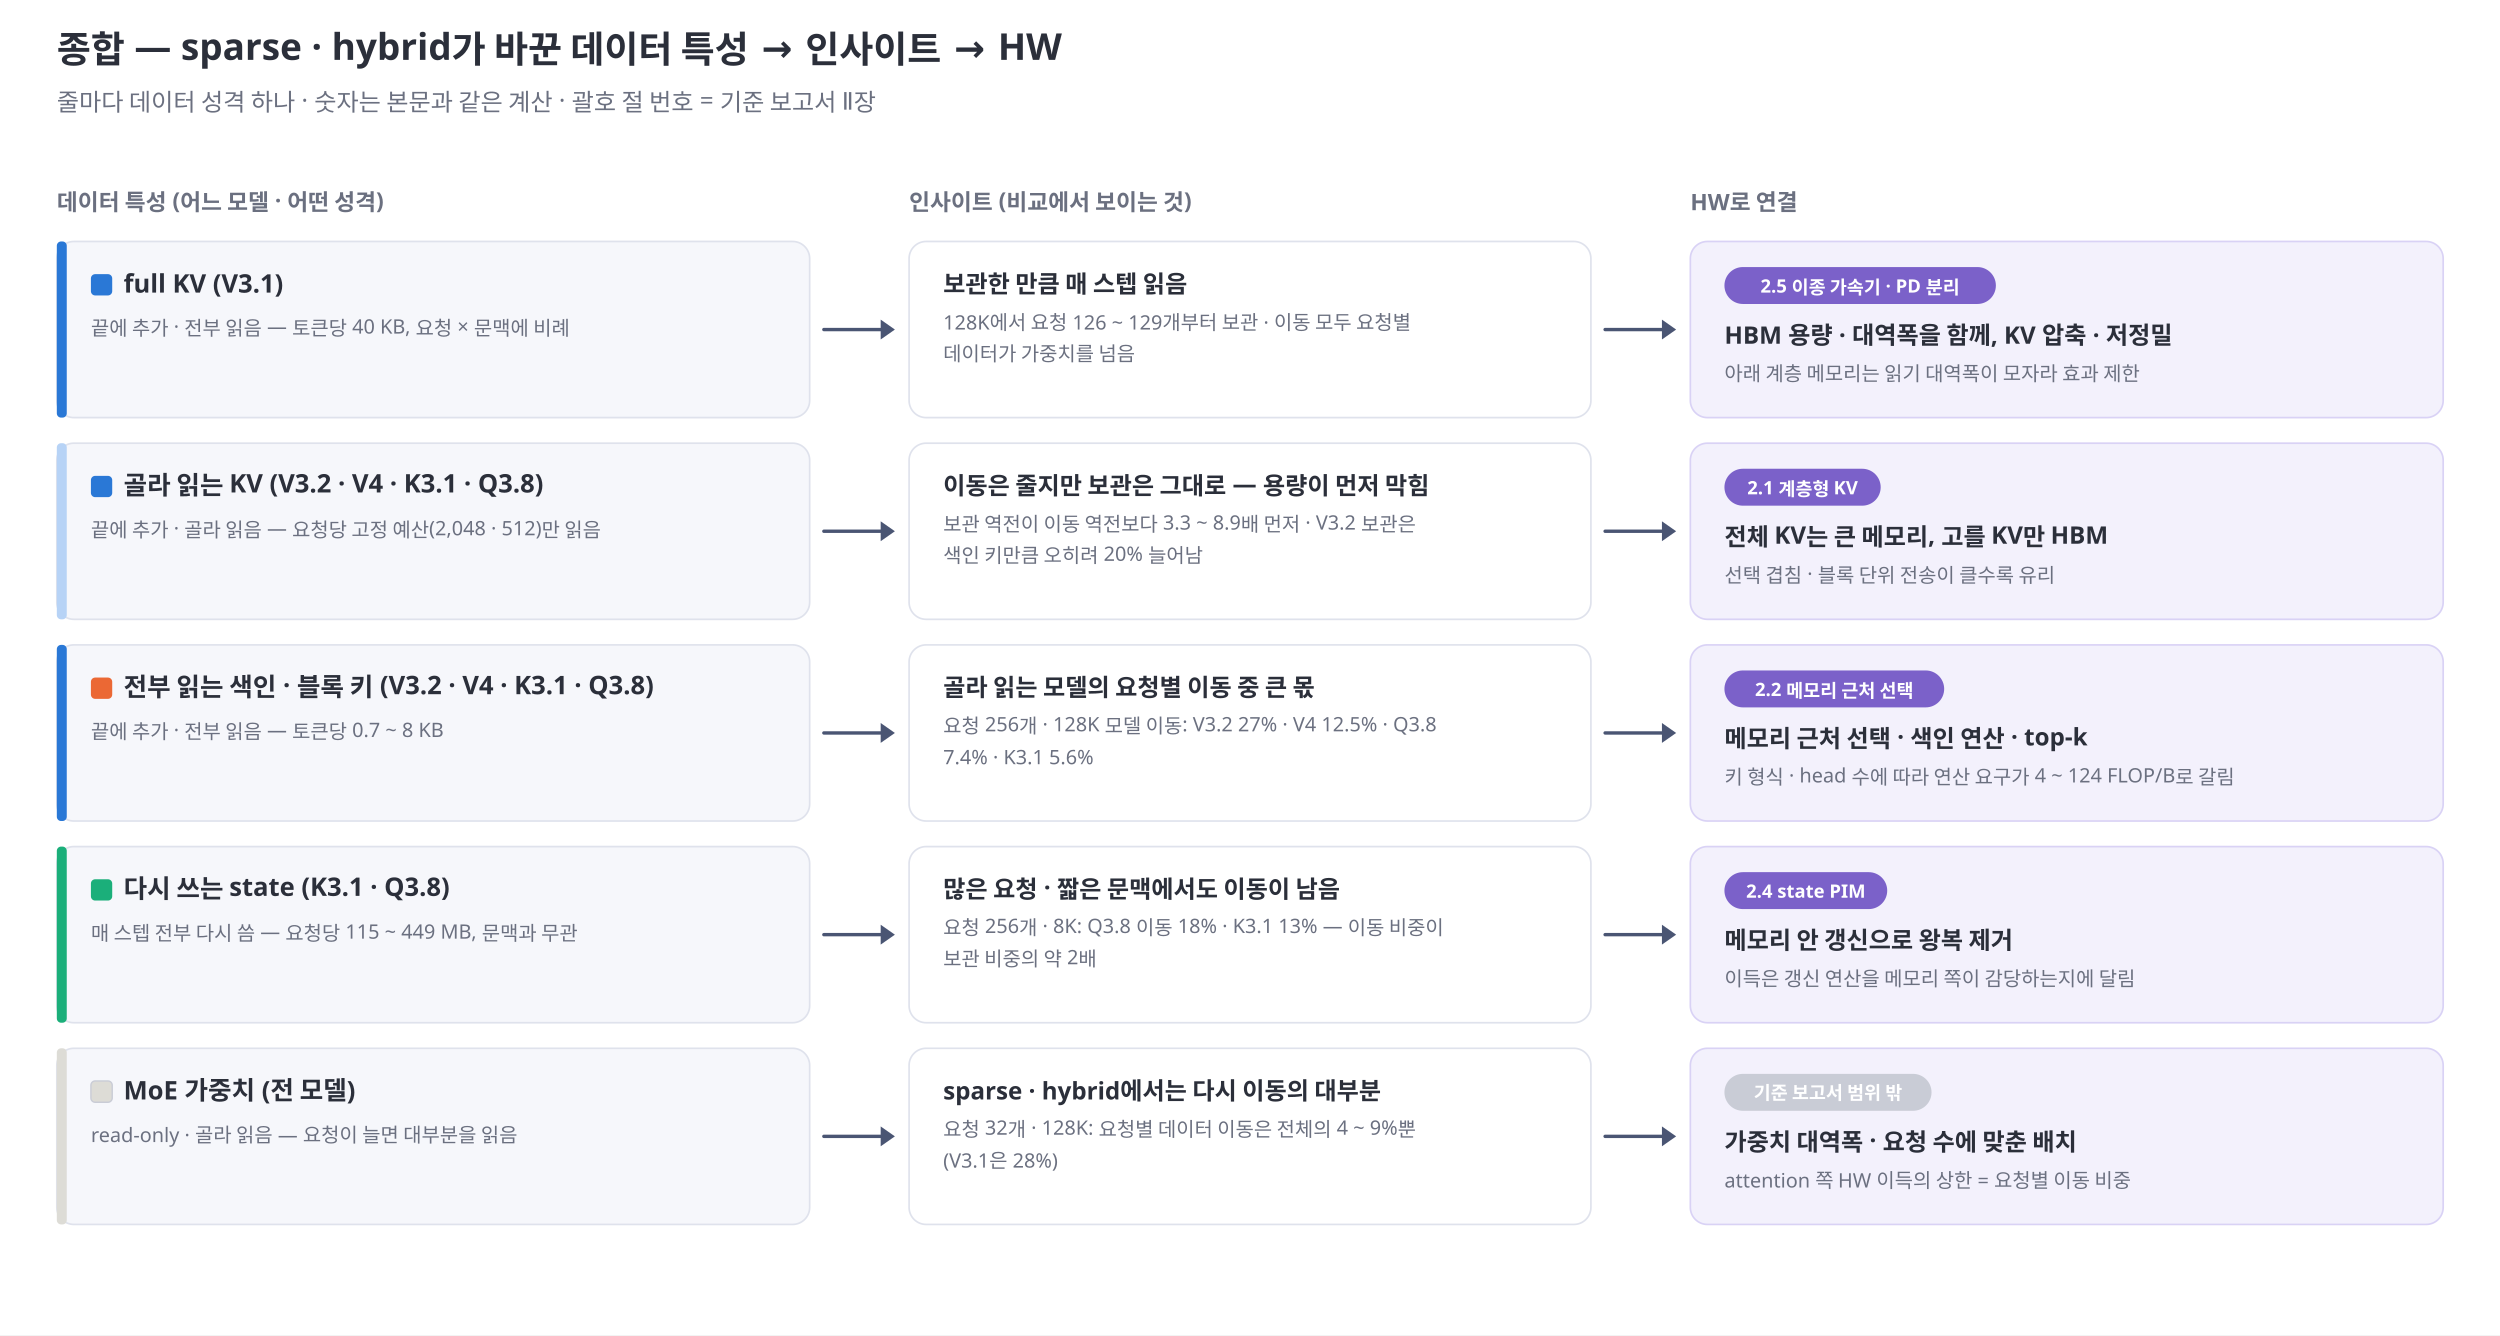
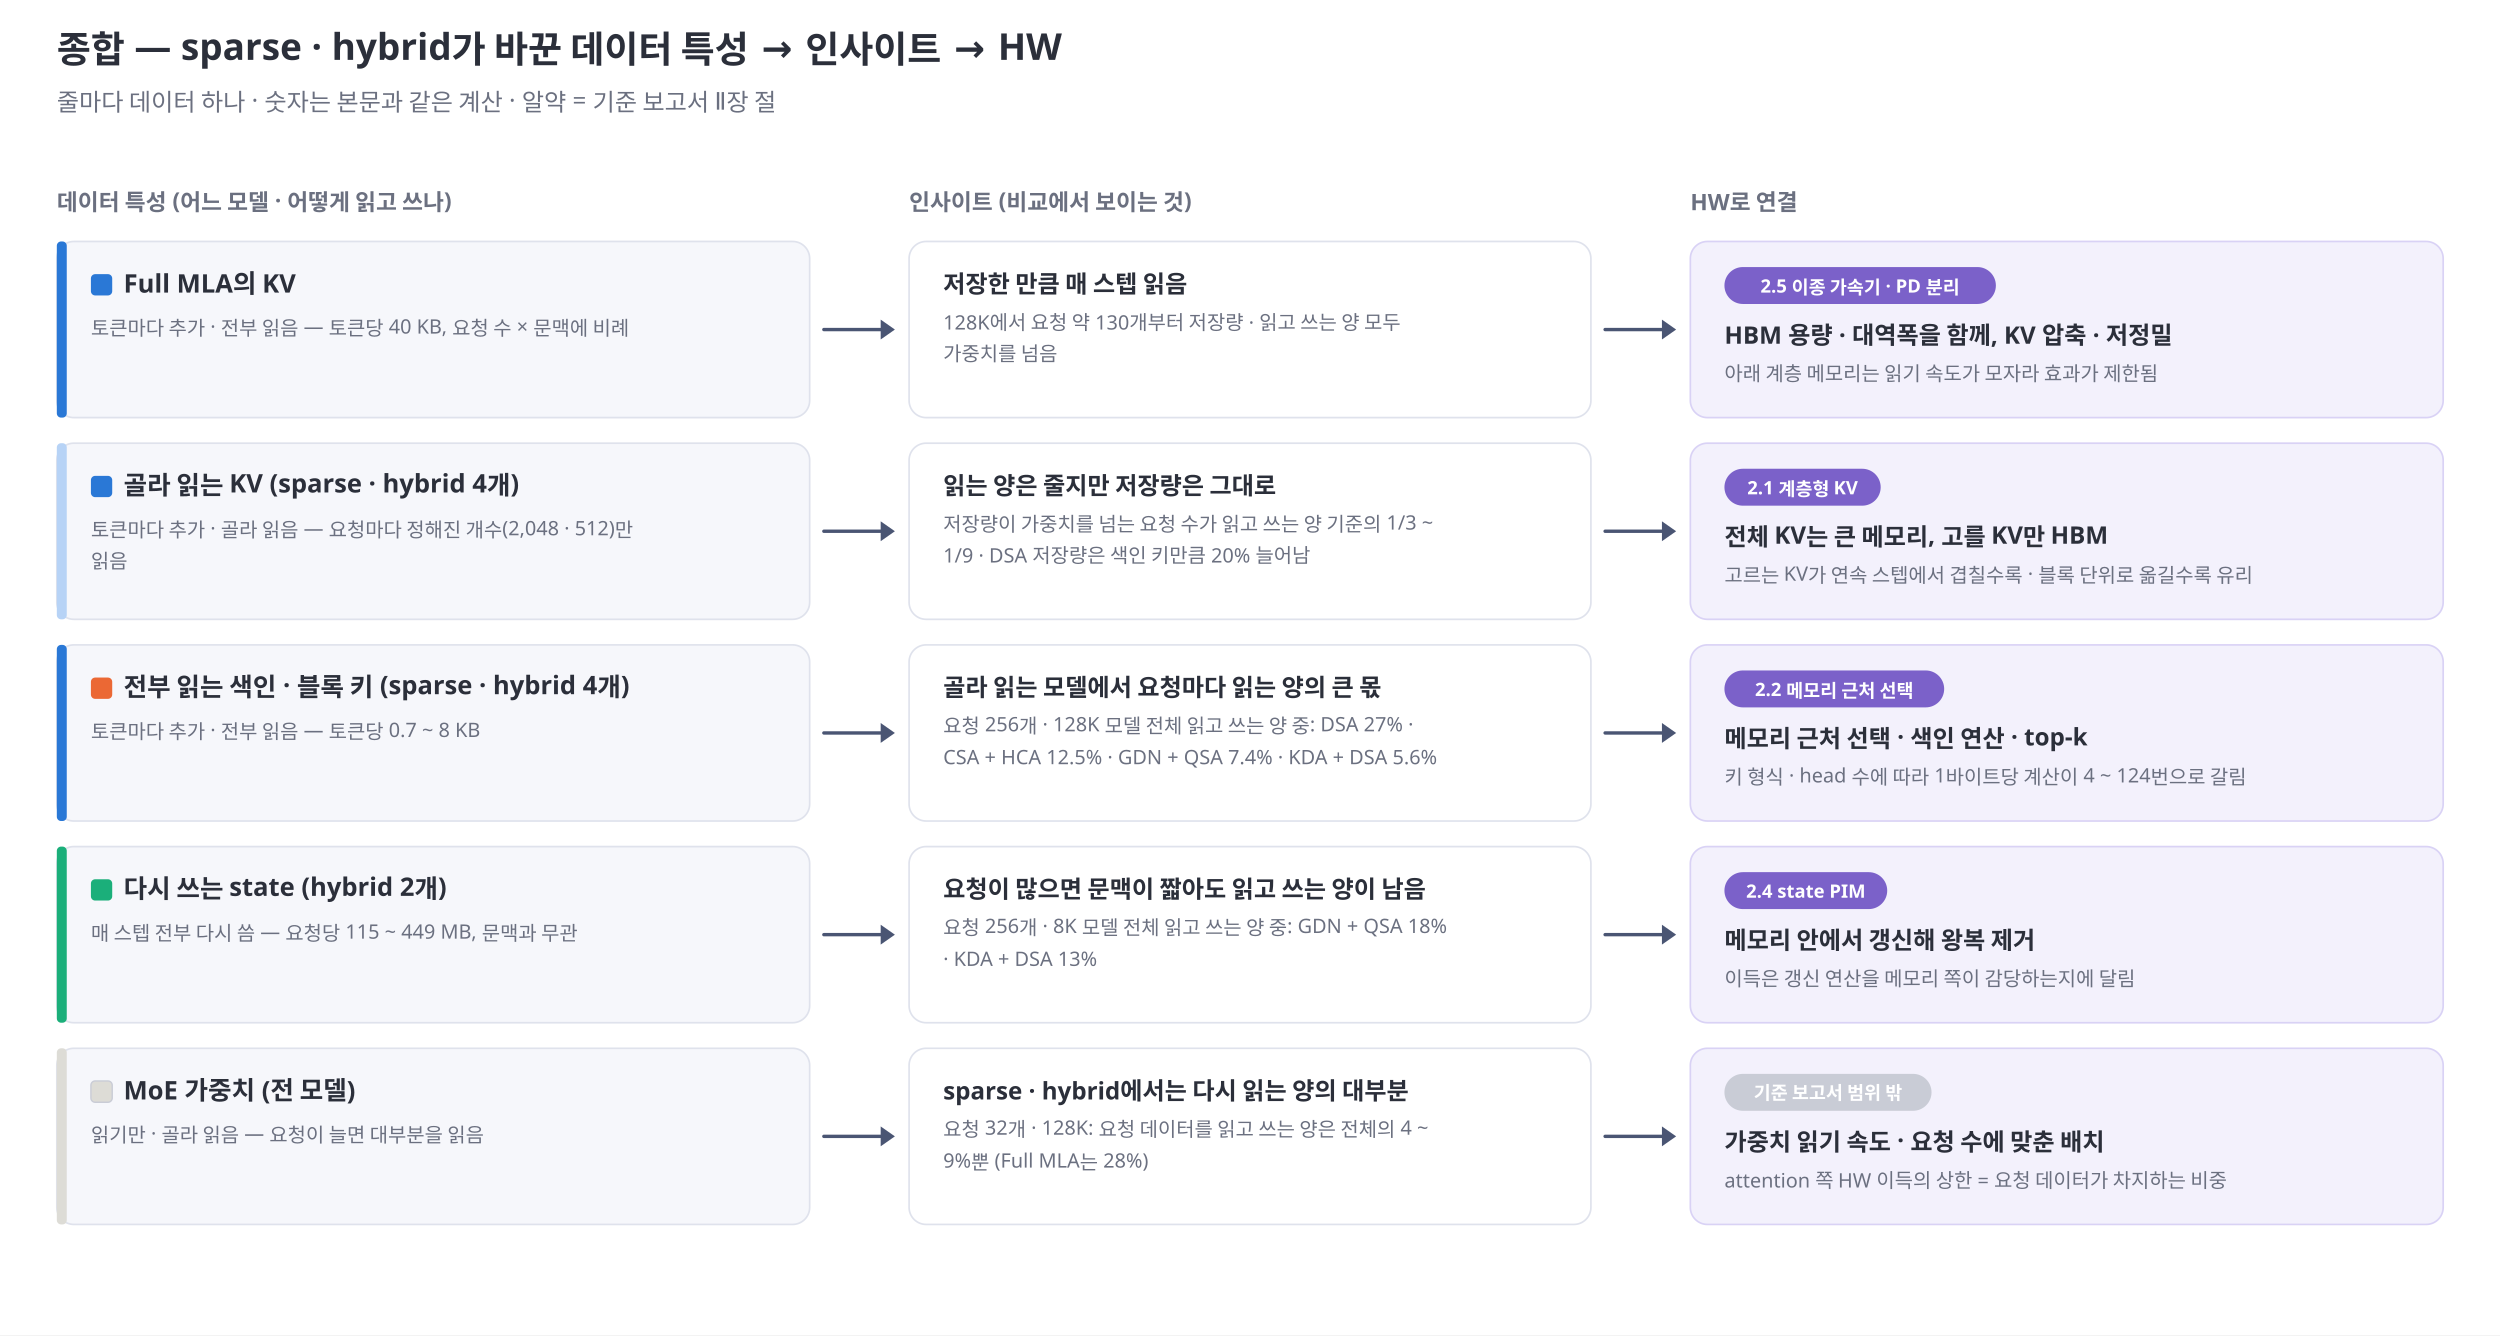
<svg xmlns="http://www.w3.org/2000/svg" viewBox="0 0 1760 940" width="1760" height="940">
  <rect width="100%" height="100%" fill="#ffffff" />
  <text x="40.0" y="44.0" font-family="'Noto Sans KR','Malgun Gothic',sans-serif" font-size="26" text-anchor="start" font-weight="700" fill="#2b2f3a">종합 — sparse · hybrid가 바꾼 데이터 특성 → 인사이트 → HW</text>
-   <text x="40.0" y="78.0" font-family="'Noto Sans KR','Malgun Gothic',sans-serif" font-size="17" text-anchor="start" font-weight="400" fill="#6b7080">줄마다 데이터 성격 하나 · 숫자는 본문과 같은 계산 · 괄호 절 번호 = 기준 보고서 Ⅱ장</text>
-   <text x="40.0" y="148.0" font-family="'Noto Sans KR','Malgun Gothic',sans-serif" font-size="16" text-anchor="start" font-weight="700" fill="#6b7080">데이터 특성 (어느 모델 · 어떤 성격)</text>
+   <text x="40.0" y="78.0" font-family="'Noto Sans KR','Malgun Gothic',sans-serif" font-size="17" text-anchor="start" font-weight="400" fill="#6b7080">줄마다 데이터 하나 · 숫자는 본문과 같은 계산 · 알약 = 기준 보고서 Ⅱ장 절</text>
+   <text x="40.0" y="148.0" font-family="'Noto Sans KR','Malgun Gothic',sans-serif" font-size="16" text-anchor="start" font-weight="700" fill="#6b7080">데이터 특성 (어느 모델 · 어떻게 읽고 쓰나)</text>
  <text x="640.0" y="148.0" font-family="'Noto Sans KR','Malgun Gothic',sans-serif" font-size="16" text-anchor="start" font-weight="700" fill="#6b7080">인사이트 (비교에서 보이는 것)</text>
  <text x="1190.0" y="148.0" font-family="'Noto Sans KR','Malgun Gothic',sans-serif" font-size="16" text-anchor="start" font-weight="700" fill="#6b7080">HW로 연결</text>
  <rect x="40.0" y="170.0" width="530.0" height="124.0" rx="12" fill="#f6f7fb" stroke="#dfe2ec" stroke-width="1.2" />
  <rect x="40.0" y="170.0" width="7.0" height="124.0" rx="3" fill="#2a78d6" stroke="none" stroke-width="1.5" />
  <rect x="64.0" y="193.0" width="15.0" height="15.0" rx="3" fill="#2a78d6" stroke="none" stroke-width="1" />
-   <text x="87.0" y="206.0" font-family="'Noto Sans KR','Malgun Gothic',sans-serif" font-size="18" text-anchor="start" font-weight="600" fill="#2b2f3a">full KV (V3.1)</text>
-   <text x="64.0" y="236.0" font-family="'Noto Sans KR','Malgun Gothic',sans-serif" font-size="14" text-anchor="start" font-weight="400" fill="#6b7080">끝에 추가 · 전부 읽음 — 토큰당 40 KB, 요청 × 문맥에 비례</text>
+   <text x="87.0" y="206.0" font-family="'Noto Sans KR','Malgun Gothic',sans-serif" font-size="18" text-anchor="start" font-weight="600" fill="#2b2f3a">Full MLA의 KV</text>
+   <text x="64.0" y="236.0" font-family="'Noto Sans KR','Malgun Gothic',sans-serif" font-size="14" text-anchor="start" font-weight="400" fill="#6b7080">토큰마다 추가 · 전부 읽음 — 토큰당 40 KB, 요청 수 × 문맥에 비례</text>
  <rect x="640.0" y="170.0" width="480.0" height="124.0" rx="12" fill="#ffffff" stroke="#dfe2ec" stroke-width="1.2" />
-   <text x="664.0" y="206.0" font-family="'Noto Sans KR','Malgun Gothic',sans-serif" font-size="17" text-anchor="start" font-weight="700" fill="#2b2f3a">보관한 만큼 매 스텝 읽음</text>
-   <text x="664.0" y="232.0" font-family="'Noto Sans KR','Malgun Gothic',sans-serif" font-size="14" text-anchor="start" font-weight="400" fill="#6b7080">128K에서 요청 126 ~ 129개부터 보관 · 이동 모두 요청별</text>
-   <text x="664.0" y="254.0" font-family="'Noto Sans KR','Malgun Gothic',sans-serif" font-size="14" text-anchor="start" font-weight="400" fill="#6b7080">데이터가 가중치를 넘음</text>
+   <text x="664.0" y="206.0" font-family="'Noto Sans KR','Malgun Gothic',sans-serif" font-size="17" text-anchor="start" font-weight="700" fill="#2b2f3a">저장한 만큼 매 스텝 읽음</text>
+   <text x="664.0" y="232.0" font-family="'Noto Sans KR','Malgun Gothic',sans-serif" font-size="14" text-anchor="start" font-weight="400" fill="#6b7080">128K에서 요청 약 130개부터 저장량 · 읽고 쓰는 양 모두</text>
+   <text x="664.0" y="254.0" font-family="'Noto Sans KR','Malgun Gothic',sans-serif" font-size="14" text-anchor="start" font-weight="400" fill="#6b7080">가중치를 넘음</text>
  <rect x="1190.0" y="170.0" width="530.0" height="124.0" rx="12" fill="#f3f1fc" stroke="#d9d2f5" stroke-width="1.2" />
  <rect x="1214.0" y="188.0" width="191.1" height="26.0" rx="13" fill="#7b61c9" stroke="none" stroke-width="1.5" />
  <text x="1309.5" y="206.0" font-family="'Noto Sans KR','Malgun Gothic',sans-serif" font-size="13" text-anchor="middle" font-weight="700" fill="#ffffff">2.5 이종 가속기 · PD 분리</text>
  <text x="1214.0" y="242.0" font-family="'Noto Sans KR','Malgun Gothic',sans-serif" font-size="17" text-anchor="start" font-weight="700" fill="#2b2f3a">HBM 용량 · 대역폭을 함께, KV 압축 · 저정밀</text>
-   <text x="1214.0" y="268.0" font-family="'Noto Sans KR','Malgun Gothic',sans-serif" font-size="14" text-anchor="start" font-weight="400" fill="#6b7080">아래 계층 메모리는 읽기 대역폭이 모자라 효과 제한</text>
+   <text x="1214.0" y="268.0" font-family="'Noto Sans KR','Malgun Gothic',sans-serif" font-size="14" text-anchor="start" font-weight="400" fill="#6b7080">아래 계층 메모리는 읽기 속도가 모자라 효과가 제한됨</text>
  <line x1="580.0" y1="232.0" x2="622.0" y2="232.0" stroke="#4a5573" stroke-width="2.4" stroke-linecap="round" />
  <path d="M620.0,225.0 L630.0,232.0 L620.0,239.0 Z" fill="#4a5573" />
  <line x1="1130.0" y1="232.0" x2="1172.0" y2="232.0" stroke="#4a5573" stroke-width="2.4" stroke-linecap="round" />
  <path d="M1170.0,225.0 L1180.0,232.0 L1170.0,239.0 Z" fill="#4a5573" />
  <rect x="40.0" y="312.0" width="530.0" height="124.0" rx="12" fill="#f6f7fb" stroke="#dfe2ec" stroke-width="1.2" />
  <rect x="40.0" y="312.0" width="7.0" height="124.0" rx="3" fill="#b7d3f6" stroke="none" stroke-width="1.5" />
  <rect x="64.0" y="335.0" width="15.0" height="15.0" rx="3" fill="#2a78d6" stroke="none" stroke-width="1" />
-   <text x="87.0" y="348.0" font-family="'Noto Sans KR','Malgun Gothic',sans-serif" font-size="18" text-anchor="start" font-weight="600" fill="#2b2f3a">골라 읽는 KV (V3.2 · V4 · K3.1 · Q3.8)</text>
-   <text x="64.0" y="378.0" font-family="'Noto Sans KR','Malgun Gothic',sans-serif" font-size="14" text-anchor="start" font-weight="400" fill="#6b7080">끝에 추가 · 골라 읽음 — 요청당 고정 예산(2,048 · 512)만 읽음</text>
+   <text x="87.0" y="348.0" font-family="'Noto Sans KR','Malgun Gothic',sans-serif" font-size="18" text-anchor="start" font-weight="600" fill="#2b2f3a">골라 읽는 KV (sparse · hybrid 4개)</text>
+   <text x="64.0" y="378.0" font-family="'Noto Sans KR','Malgun Gothic',sans-serif" font-size="14" text-anchor="start" font-weight="400" fill="#6b7080">토큰마다 추가 · 골라 읽음 — 요청마다 정해진 개수(2,048 · 512)만</text>
+   <text x="64.0" y="400.0" font-family="'Noto Sans KR','Malgun Gothic',sans-serif" font-size="14" text-anchor="start" font-weight="400" fill="#6b7080">읽음</text>
  <rect x="640.0" y="312.0" width="480.0" height="124.0" rx="12" fill="#ffffff" stroke="#dfe2ec" stroke-width="1.2" />
-   <text x="664.0" y="348.0" font-family="'Noto Sans KR','Malgun Gothic',sans-serif" font-size="17" text-anchor="start" font-weight="700" fill="#2b2f3a">이동은 줄지만 보관은 그대로 — 용량이 먼저 막힘</text>
-   <text x="664.0" y="374.0" font-family="'Noto Sans KR','Malgun Gothic',sans-serif" font-size="14" text-anchor="start" font-weight="400" fill="#6b7080">보관 역전이 이동 역전보다 3.3 ~ 8.9배 먼저 · V3.2 보관은</text>
-   <text x="664.0" y="396.0" font-family="'Noto Sans KR','Malgun Gothic',sans-serif" font-size="14" text-anchor="start" font-weight="400" fill="#6b7080">색인 키만큼 오히려 20% 늘어남</text>
+   <text x="664.0" y="348.0" font-family="'Noto Sans KR','Malgun Gothic',sans-serif" font-size="17" text-anchor="start" font-weight="700" fill="#2b2f3a">읽는 양은 줄지만 저장량은 그대로</text>
+   <text x="664.0" y="374.0" font-family="'Noto Sans KR','Malgun Gothic',sans-serif" font-size="14" text-anchor="start" font-weight="400" fill="#6b7080">저장량이 가중치를 넘는 요청 수가 읽고 쓰는 양 기준의 1/3 ~</text>
+   <text x="664.0" y="396.0" font-family="'Noto Sans KR','Malgun Gothic',sans-serif" font-size="14" text-anchor="start" font-weight="400" fill="#6b7080">1/9 · DSA 저장량은 색인 키만큼 20% 늘어남</text>
  <rect x="1190.0" y="312.0" width="530.0" height="124.0" rx="12" fill="#f3f1fc" stroke="#d9d2f5" stroke-width="1.2" />
  <rect x="1214.0" y="330.0" width="110.0" height="26.0" rx="13" fill="#7b61c9" stroke="none" stroke-width="1.5" />
  <text x="1269.0" y="348.0" font-family="'Noto Sans KR','Malgun Gothic',sans-serif" font-size="13" text-anchor="middle" font-weight="700" fill="#ffffff">2.1 계층형 KV</text>
  <text x="1214.0" y="384.0" font-family="'Noto Sans KR','Malgun Gothic',sans-serif" font-size="17" text-anchor="start" font-weight="700" fill="#2b2f3a">전체 KV는 큰 메모리, 고를 KV만 HBM</text>
-   <text x="1214.0" y="410.0" font-family="'Noto Sans KR','Malgun Gothic',sans-serif" font-size="14" text-anchor="start" font-weight="400" fill="#6b7080">선택 겹침 · 블록 단위 전송이 클수록 유리</text>
+   <text x="1214.0" y="410.0" font-family="'Noto Sans KR','Malgun Gothic',sans-serif" font-size="14" text-anchor="start" font-weight="400" fill="#6b7080">고르는 KV가 연속 스텝에서 겹칠수록 · 블록 단위로 옮길수록 유리</text>
  <line x1="580.0" y1="374.0" x2="622.0" y2="374.0" stroke="#4a5573" stroke-width="2.4" stroke-linecap="round" />
  <path d="M620.0,367.0 L630.0,374.0 L620.0,381.0 Z" fill="#4a5573" />
  <line x1="1130.0" y1="374.0" x2="1172.0" y2="374.0" stroke="#4a5573" stroke-width="2.4" stroke-linecap="round" />
  <path d="M1170.0,367.0 L1180.0,374.0 L1170.0,381.0 Z" fill="#4a5573" />
  <rect x="40.0" y="454.0" width="530.0" height="124.0" rx="12" fill="#f6f7fb" stroke="#dfe2ec" stroke-width="1.2" />
  <rect x="40.0" y="454.0" width="7.0" height="124.0" rx="3" fill="#2a78d6" stroke="none" stroke-width="1.5" />
  <rect x="64.0" y="477.0" width="15.0" height="15.0" rx="3" fill="#eb6834" stroke="none" stroke-width="1" />
-   <text x="87.0" y="490.0" font-family="'Noto Sans KR','Malgun Gothic',sans-serif" font-size="18" text-anchor="start" font-weight="600" fill="#2b2f3a">전부 읽는 색인 · 블록 키 (V3.2 · V4 · K3.1 · Q3.8)</text>
-   <text x="64.0" y="520.0" font-family="'Noto Sans KR','Malgun Gothic',sans-serif" font-size="14" text-anchor="start" font-weight="400" fill="#6b7080">끝에 추가 · 전부 읽음 — 토큰당 0.7 ~ 8 KB</text>
+   <text x="87.0" y="490.0" font-family="'Noto Sans KR','Malgun Gothic',sans-serif" font-size="18" text-anchor="start" font-weight="600" fill="#2b2f3a">전부 읽는 색인 · 블록 키 (sparse · hybrid 4개)</text>
+   <text x="64.0" y="520.0" font-family="'Noto Sans KR','Malgun Gothic',sans-serif" font-size="14" text-anchor="start" font-weight="400" fill="#6b7080">토큰마다 추가 · 전부 읽음 — 토큰당 0.7 ~ 8 KB</text>
  <rect x="640.0" y="454.0" width="480.0" height="124.0" rx="12" fill="#ffffff" stroke="#dfe2ec" stroke-width="1.2" />
-   <text x="664.0" y="490.0" font-family="'Noto Sans KR','Malgun Gothic',sans-serif" font-size="17" text-anchor="start" font-weight="700" fill="#2b2f3a">골라 읽는 모델의 요청별 이동 중 큰 몫</text>
-   <text x="664.0" y="516.0" font-family="'Noto Sans KR','Malgun Gothic',sans-serif" font-size="14" text-anchor="start" font-weight="400" fill="#6b7080">요청 256개 · 128K 모델 이동: V3.2 27% · V4 12.5% · Q3.8</text>
-   <text x="664.0" y="538.0" font-family="'Noto Sans KR','Malgun Gothic',sans-serif" font-size="14" text-anchor="start" font-weight="400" fill="#6b7080">7.4% · K3.1 5.6%</text>
+   <text x="664.0" y="490.0" font-family="'Noto Sans KR','Malgun Gothic',sans-serif" font-size="17" text-anchor="start" font-weight="700" fill="#2b2f3a">골라 읽는 모델에서 요청마다 읽는 양의 큰 몫</text>
+   <text x="664.0" y="516.0" font-family="'Noto Sans KR','Malgun Gothic',sans-serif" font-size="14" text-anchor="start" font-weight="400" fill="#6b7080">요청 256개 · 128K 모델 전체 읽고 쓰는 양 중: DSA 27% ·</text>
+   <text x="664.0" y="538.0" font-family="'Noto Sans KR','Malgun Gothic',sans-serif" font-size="14" text-anchor="start" font-weight="400" fill="#6b7080">CSA + HCA 12.5% · GDN + QSA 7.4% · KDA + DSA 5.6%</text>
  <rect x="1190.0" y="454.0" width="530.0" height="124.0" rx="12" fill="#f3f1fc" stroke="#d9d2f5" stroke-width="1.2" />
  <rect x="1214.0" y="472.0" width="154.7" height="26.0" rx="13" fill="#7b61c9" stroke="none" stroke-width="1.5" />
  <text x="1291.3" y="490.0" font-family="'Noto Sans KR','Malgun Gothic',sans-serif" font-size="13" text-anchor="middle" font-weight="700" fill="#ffffff">2.2 메모리 근처 선택</text>
  <text x="1214.0" y="526.0" font-family="'Noto Sans KR','Malgun Gothic',sans-serif" font-size="17" text-anchor="start" font-weight="700" fill="#2b2f3a">메모리 근처 선택 · 색인 연산 · top-k</text>
-   <text x="1214.0" y="552.0" font-family="'Noto Sans KR','Malgun Gothic',sans-serif" font-size="14" text-anchor="start" font-weight="400" fill="#6b7080">키 형식 · head 수에 따라 연산 요구가 4 ~ 124 FLOP/B로 갈림</text>
+   <text x="1214.0" y="552.0" font-family="'Noto Sans KR','Malgun Gothic',sans-serif" font-size="14" text-anchor="start" font-weight="400" fill="#6b7080">키 형식 · head 수에 따라 1바이트당 계산이 4 ~ 124번으로 갈림</text>
  <line x1="580.0" y1="516.0" x2="622.0" y2="516.0" stroke="#4a5573" stroke-width="2.4" stroke-linecap="round" />
  <path d="M620.0,509.0 L630.0,516.0 L620.0,523.0 Z" fill="#4a5573" />
  <line x1="1130.0" y1="516.0" x2="1172.0" y2="516.0" stroke="#4a5573" stroke-width="2.4" stroke-linecap="round" />
  <path d="M1170.0,509.0 L1180.0,516.0 L1170.0,523.0 Z" fill="#4a5573" />
  <rect x="40.0" y="596.0" width="530.0" height="124.0" rx="12" fill="#f6f7fb" stroke="#dfe2ec" stroke-width="1.2" />
  <rect x="40.0" y="596.0" width="7.0" height="124.0" rx="3" fill="#1baf7a" stroke="none" stroke-width="1.5" />
  <rect x="64.0" y="619.0" width="15.0" height="15.0" rx="3" fill="#1baf7a" stroke="none" stroke-width="1" />
-   <text x="87.0" y="632.0" font-family="'Noto Sans KR','Malgun Gothic',sans-serif" font-size="18" text-anchor="start" font-weight="600" fill="#2b2f3a">다시 쓰는 state (K3.1 · Q3.8)</text>
+   <text x="87.0" y="632.0" font-family="'Noto Sans KR','Malgun Gothic',sans-serif" font-size="18" text-anchor="start" font-weight="600" fill="#2b2f3a">다시 쓰는 state (hybrid 2개)</text>
  <text x="64.0" y="662.0" font-family="'Noto Sans KR','Malgun Gothic',sans-serif" font-size="14" text-anchor="start" font-weight="400" fill="#6b7080">매 스텝 전부 다시 씀 — 요청당 115 ~ 449 MB, 문맥과 무관</text>
  <rect x="640.0" y="596.0" width="480.0" height="124.0" rx="12" fill="#ffffff" stroke="#dfe2ec" stroke-width="1.2" />
-   <text x="664.0" y="632.0" font-family="'Noto Sans KR','Malgun Gothic',sans-serif" font-size="17" text-anchor="start" font-weight="700" fill="#2b2f3a">많은 요청 · 짧은 문맥에서도 이동이 남음</text>
-   <text x="664.0" y="658.0" font-family="'Noto Sans KR','Malgun Gothic',sans-serif" font-size="14" text-anchor="start" font-weight="400" fill="#6b7080">요청 256개 · 8K: Q3.8 이동 18% · K3.1 13% — 이동 비중이</text>
-   <text x="664.0" y="680.0" font-family="'Noto Sans KR','Malgun Gothic',sans-serif" font-size="14" text-anchor="start" font-weight="400" fill="#6b7080">보관 비중의 약 2배</text>
+   <text x="664.0" y="632.0" font-family="'Noto Sans KR','Malgun Gothic',sans-serif" font-size="17" text-anchor="start" font-weight="700" fill="#2b2f3a">요청이 많으면 문맥이 짧아도 읽고 쓰는 양이 남음</text>
+   <text x="664.0" y="658.0" font-family="'Noto Sans KR','Malgun Gothic',sans-serif" font-size="14" text-anchor="start" font-weight="400" fill="#6b7080">요청 256개 · 8K 모델 전체 읽고 쓰는 양 중: GDN + QSA 18%</text>
+   <text x="664.0" y="680.0" font-family="'Noto Sans KR','Malgun Gothic',sans-serif" font-size="14" text-anchor="start" font-weight="400" fill="#6b7080">· KDA + DSA 13%</text>
  <rect x="1190.0" y="596.0" width="530.0" height="124.0" rx="12" fill="#f3f1fc" stroke="#d9d2f5" stroke-width="1.2" />
  <rect x="1214.0" y="614.0" width="114.6" height="26.0" rx="13" fill="#7b61c9" stroke="none" stroke-width="1.5" />
  <text x="1271.3" y="632.0" font-family="'Noto Sans KR','Malgun Gothic',sans-serif" font-size="13" text-anchor="middle" font-weight="700" fill="#ffffff">2.4 state PIM</text>
-   <text x="1214.0" y="668.0" font-family="'Noto Sans KR','Malgun Gothic',sans-serif" font-size="17" text-anchor="start" font-weight="700" fill="#2b2f3a">메모리 안 갱신으로 왕복 제거</text>
+   <text x="1214.0" y="668.0" font-family="'Noto Sans KR','Malgun Gothic',sans-serif" font-size="17" text-anchor="start" font-weight="700" fill="#2b2f3a">메모리 안에서 갱신해 왕복 제거</text>
  <text x="1214.0" y="694.0" font-family="'Noto Sans KR','Malgun Gothic',sans-serif" font-size="14" text-anchor="start" font-weight="400" fill="#6b7080">이득은 갱신 연산을 메모리 쪽이 감당하는지에 달림</text>
  <line x1="580.0" y1="658.0" x2="622.0" y2="658.0" stroke="#4a5573" stroke-width="2.4" stroke-linecap="round" />
  <path d="M620.0,651.0 L630.0,658.0 L620.0,665.0 Z" fill="#4a5573" />
  <line x1="1130.0" y1="658.0" x2="1172.0" y2="658.0" stroke="#4a5573" stroke-width="2.4" stroke-linecap="round" />
  <path d="M1170.0,651.0 L1180.0,658.0 L1170.0,665.0 Z" fill="#4a5573" />
  <rect x="40.0" y="738.0" width="530.0" height="124.0" rx="12" fill="#f6f7fb" stroke="#dfe2ec" stroke-width="1.2" />
  <rect x="40.0" y="738.0" width="7.0" height="124.0" rx="3" fill="#dddcd6" stroke="none" stroke-width="1.5" />
  <rect x="64.0" y="761.0" width="15.0" height="15.0" rx="3" fill="#dddcd6" stroke="#c9ccd6" stroke-width="1" />
  <text x="87.0" y="774.0" font-family="'Noto Sans KR','Malgun Gothic',sans-serif" font-size="18" text-anchor="start" font-weight="600" fill="#2b2f3a">MoE 가중치 (전 모델)</text>
-   <text x="64.0" y="804.0" font-family="'Noto Sans KR','Malgun Gothic',sans-serif" font-size="14" text-anchor="start" font-weight="400" fill="#6b7080">read-only · 골라 읽음 — 요청이 늘면 대부분을 읽음</text>
+   <text x="64.0" y="804.0" font-family="'Noto Sans KR','Malgun Gothic',sans-serif" font-size="14" text-anchor="start" font-weight="400" fill="#6b7080">읽기만 · 골라 읽음 — 요청이 늘면 대부분을 읽음</text>
  <rect x="640.0" y="738.0" width="480.0" height="124.0" rx="12" fill="#ffffff" stroke="#dfe2ec" stroke-width="1.2" />
-   <text x="664.0" y="774.0" font-family="'Noto Sans KR','Malgun Gothic',sans-serif" font-size="17" text-anchor="start" font-weight="700" fill="#2b2f3a">sparse · hybrid에서는 다시 이동의 대부분</text>
-   <text x="664.0" y="800.0" font-family="'Noto Sans KR','Malgun Gothic',sans-serif" font-size="14" text-anchor="start" font-weight="400" fill="#6b7080">요청 32개 · 128K: 요청별 데이터 이동은 전체의 4 ~ 9%뿐</text>
-   <text x="664.0" y="822.0" font-family="'Noto Sans KR','Malgun Gothic',sans-serif" font-size="14" text-anchor="start" font-weight="400" fill="#6b7080">(V3.1은 28%)</text>
+   <text x="664.0" y="774.0" font-family="'Noto Sans KR','Malgun Gothic',sans-serif" font-size="17" text-anchor="start" font-weight="700" fill="#2b2f3a">sparse · hybrid에서는 다시 읽는 양의 대부분</text>
+   <text x="664.0" y="800.0" font-family="'Noto Sans KR','Malgun Gothic',sans-serif" font-size="14" text-anchor="start" font-weight="400" fill="#6b7080">요청 32개 · 128K: 요청 데이터를 읽고 쓰는 양은 전체의 4 ~</text>
+   <text x="664.0" y="822.0" font-family="'Noto Sans KR','Malgun Gothic',sans-serif" font-size="14" text-anchor="start" font-weight="400" fill="#6b7080">9%뿐 (Full MLA는 28%)</text>
  <rect x="1190.0" y="738.0" width="530.0" height="124.0" rx="12" fill="#f3f1fc" stroke="#d9d2f5" stroke-width="1.2" />
  <rect x="1214.0" y="756.0" width="145.8" height="26.0" rx="13" fill="#c9ccd6" stroke="none" stroke-width="1.5" />
  <text x="1286.9" y="774.0" font-family="'Noto Sans KR','Malgun Gothic',sans-serif" font-size="13" text-anchor="middle" font-weight="700" fill="#ffffff">기준 보고서 범위 밖</text>
-   <text x="1214.0" y="810.0" font-family="'Noto Sans KR','Malgun Gothic',sans-serif" font-size="17" text-anchor="start" font-weight="700" fill="#2b2f3a">가중치 대역폭 · 요청 수에 맞춘 배치</text>
-   <text x="1214.0" y="836.0" font-family="'Noto Sans KR','Malgun Gothic',sans-serif" font-size="14" text-anchor="start" font-weight="400" fill="#6b7080">attention 쪽 HW 이득의 상한 = 요청별 이동 비중</text>
+   <text x="1214.0" y="810.0" font-family="'Noto Sans KR','Malgun Gothic',sans-serif" font-size="17" text-anchor="start" font-weight="700" fill="#2b2f3a">가중치 읽기 속도 · 요청 수에 맞춘 배치</text>
+   <text x="1214.0" y="836.0" font-family="'Noto Sans KR','Malgun Gothic',sans-serif" font-size="14" text-anchor="start" font-weight="400" fill="#6b7080">attention 쪽 HW 이득의 상한 = 요청 데이터가 차지하는 비중</text>
  <line x1="580.0" y1="800.0" x2="622.0" y2="800.0" stroke="#4a5573" stroke-width="2.4" stroke-linecap="round" />
  <path d="M620.0,793.0 L630.0,800.0 L620.0,807.0 Z" fill="#4a5573" />
  <line x1="1130.0" y1="800.0" x2="1172.0" y2="800.0" stroke="#4a5573" stroke-width="2.4" stroke-linecap="round" />
  <path d="M1170.0,793.0 L1180.0,800.0 L1170.0,807.0 Z" fill="#4a5573" />
</svg>
